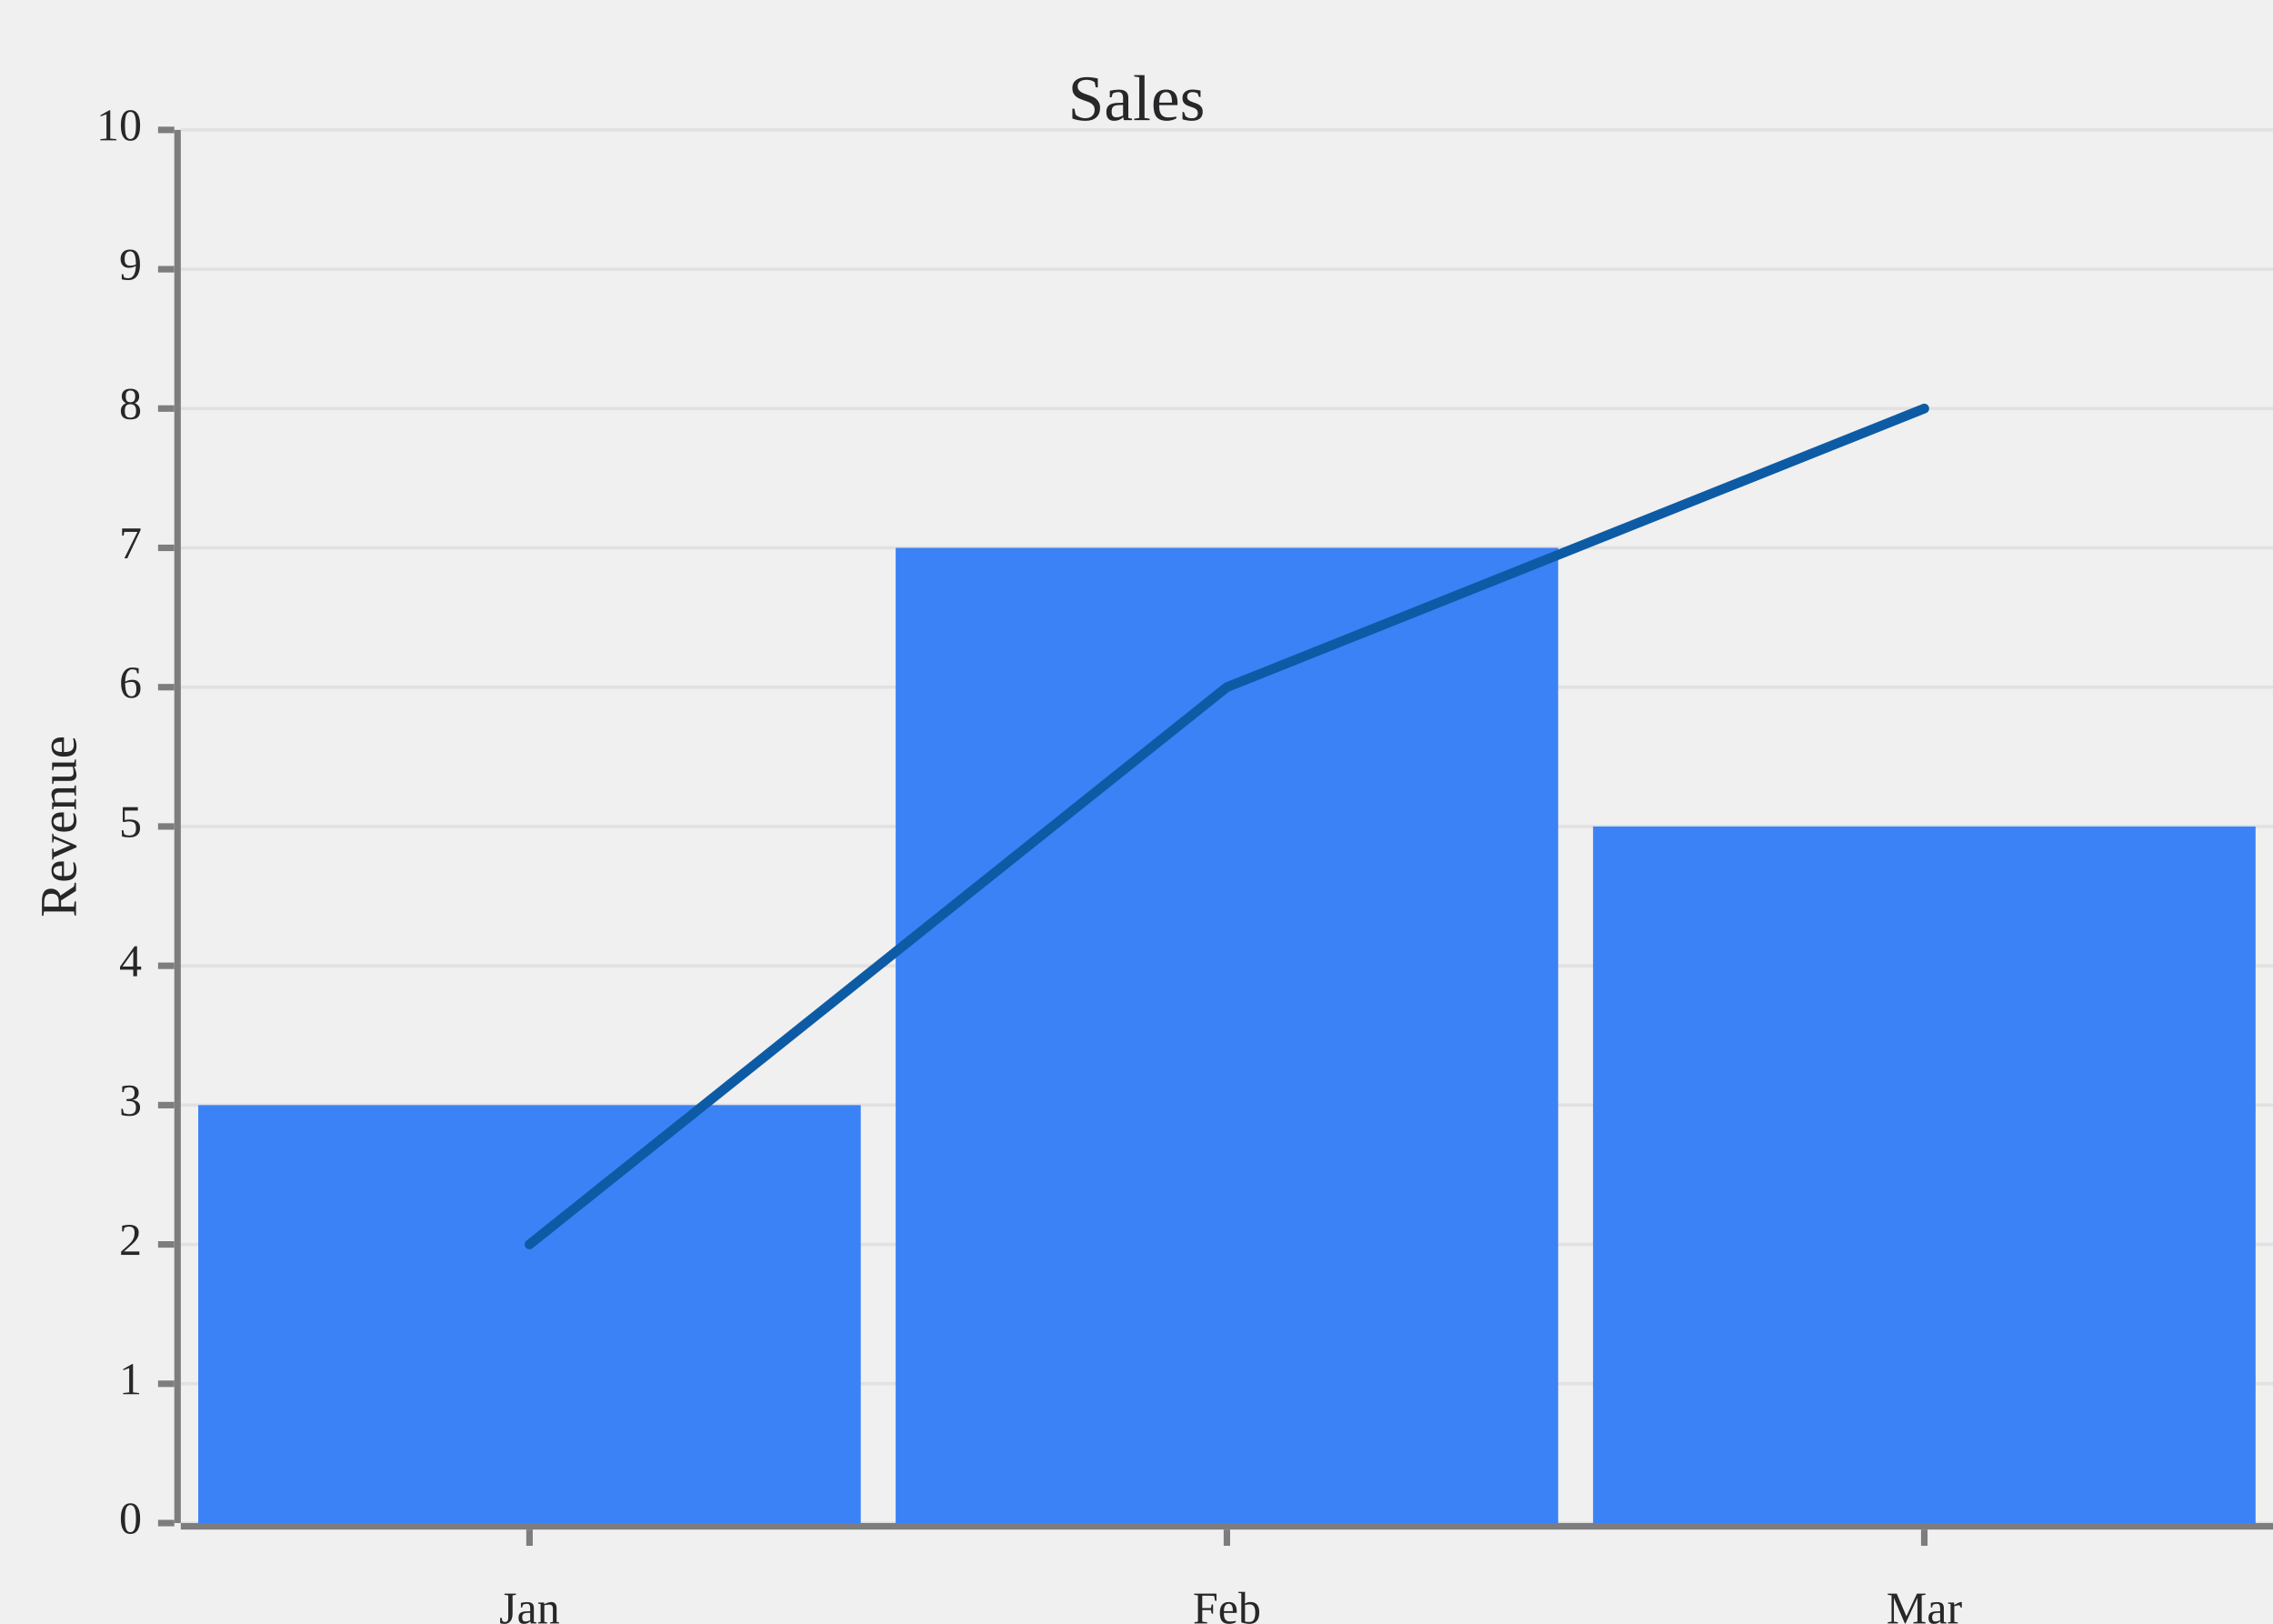
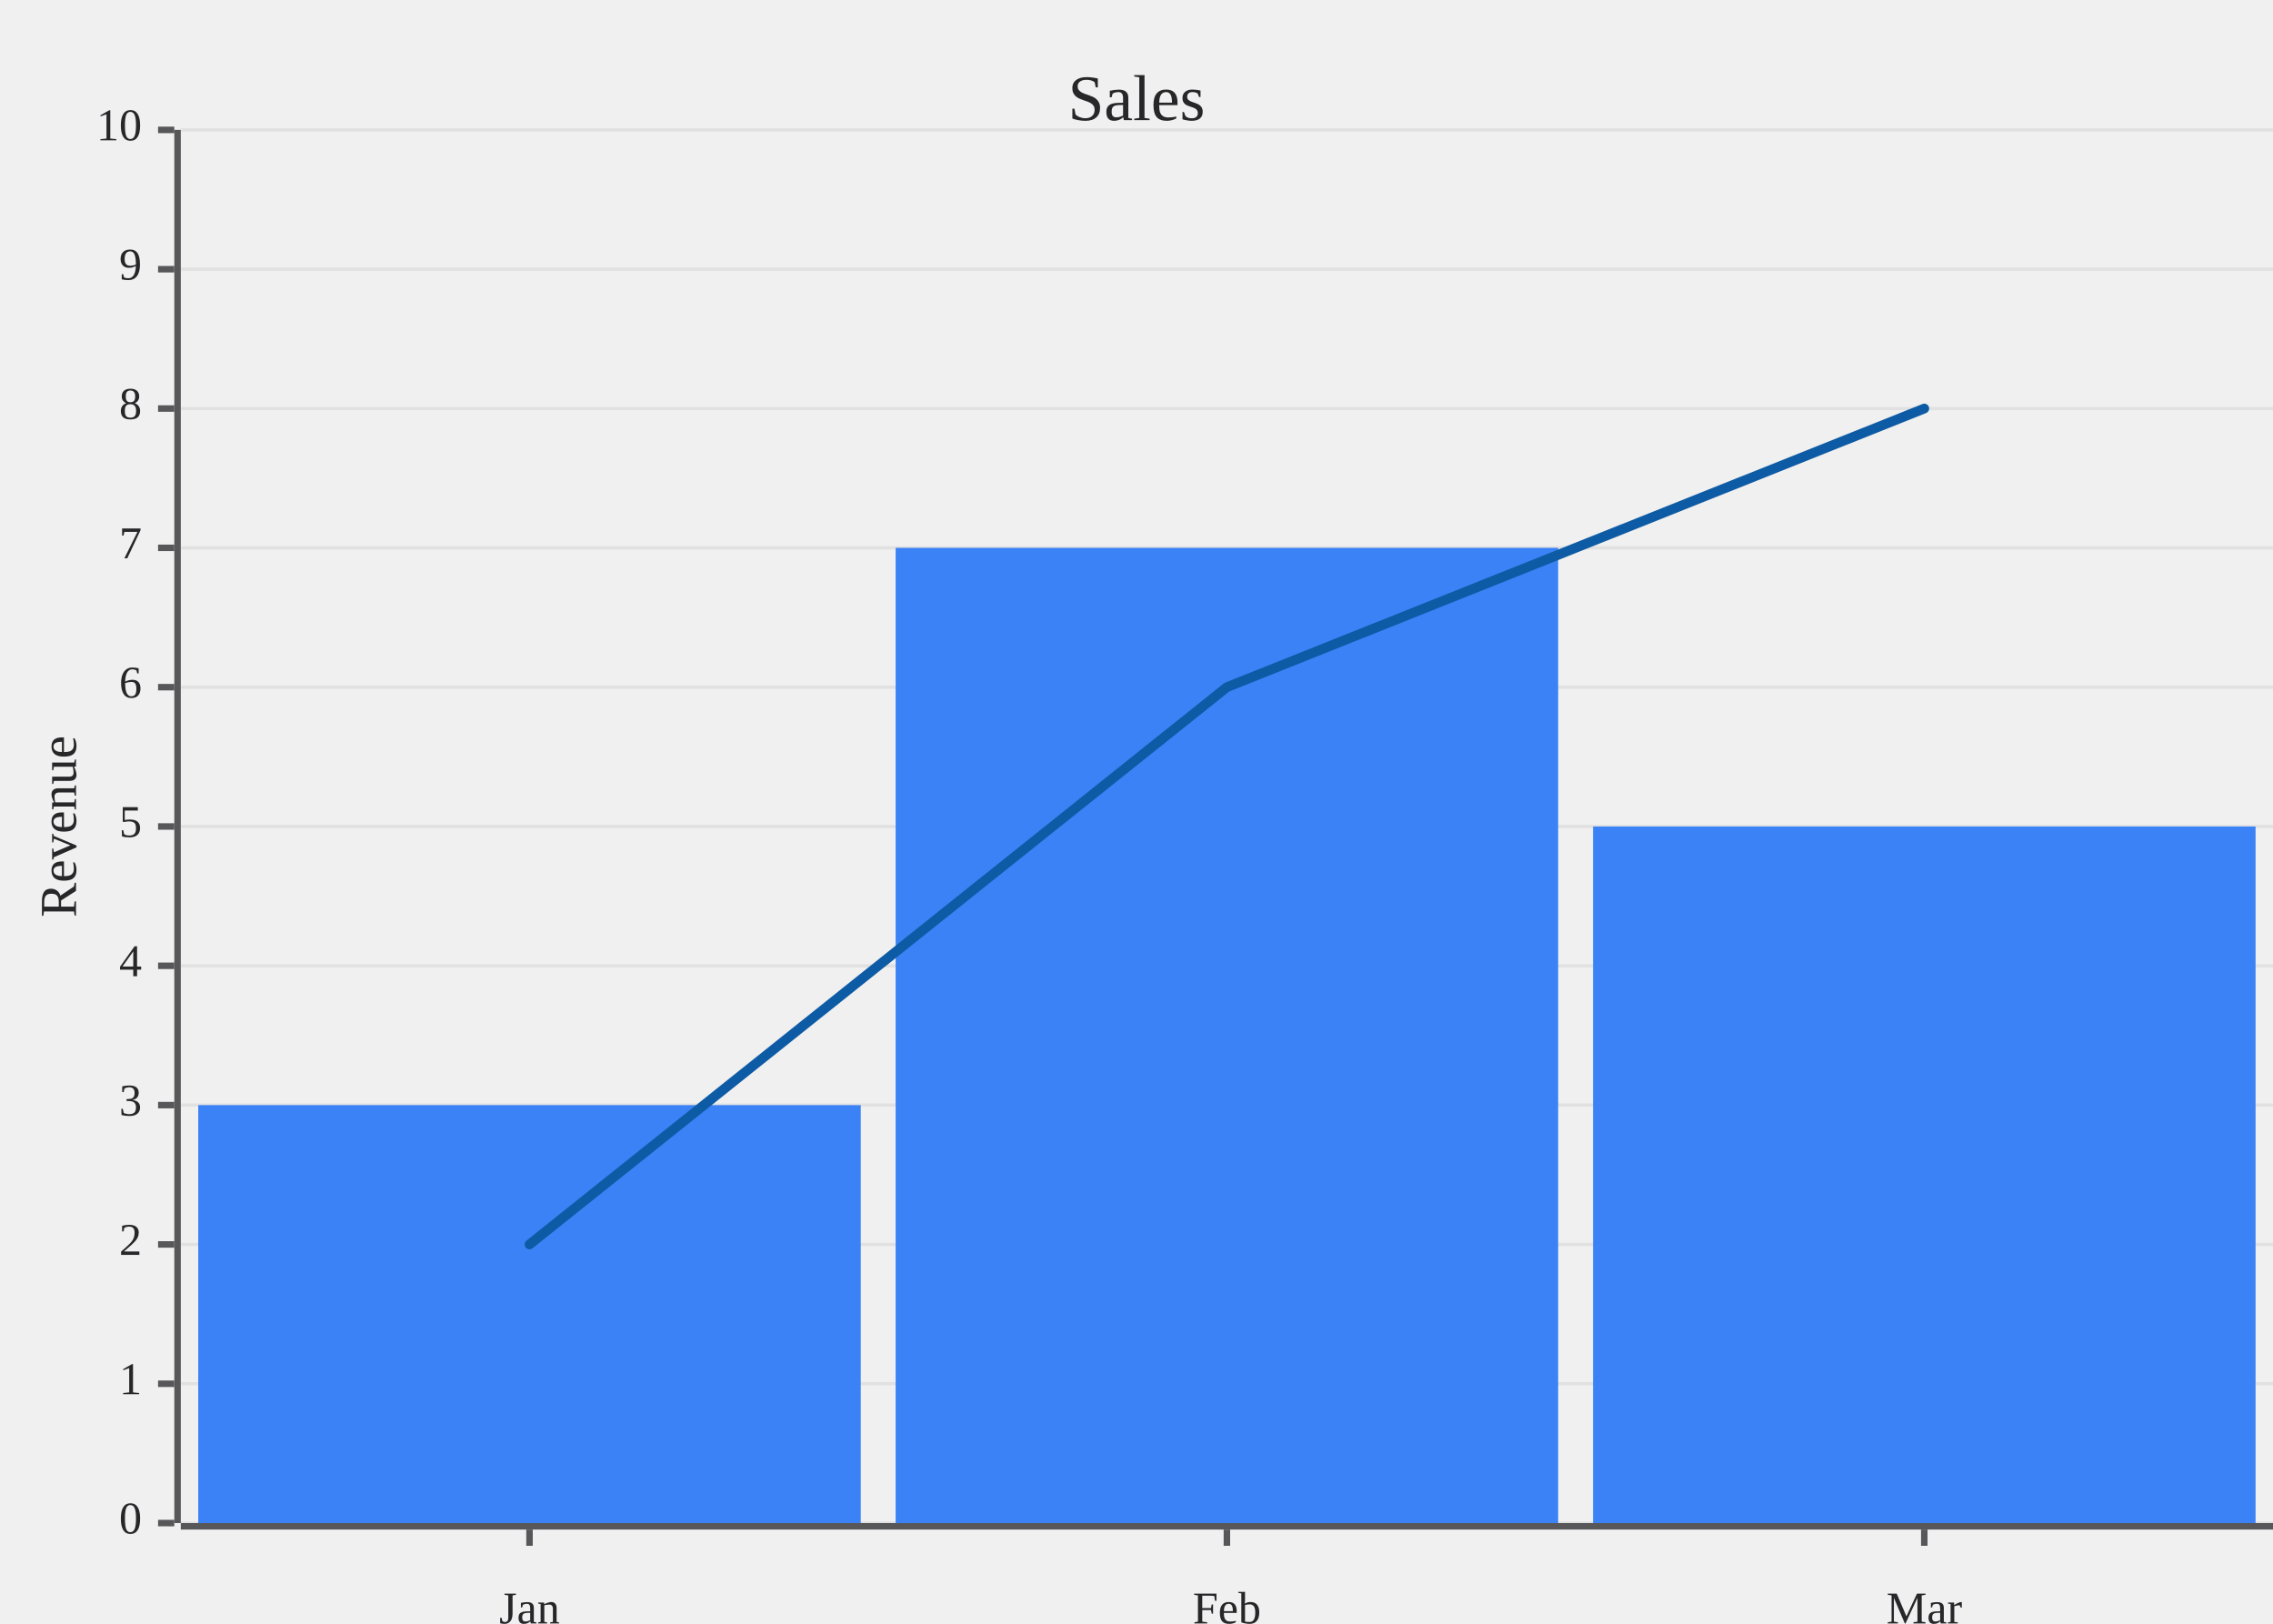
<svg xmlns="http://www.w3.org/2000/svg" data-xychart-colors="1" viewBox="0 0 700 500" width="100%" height="100%" style="--bg:#FFFFFF;--fg:#27272A;--font:Inter;background:#FFFFFF;max-width:700px" id="char-xychart-mermaid-4bojql" class="xychart" aria-roledescription="xychart">
  <style>
  text { font-family: var(--font, 'Inter'), system-ui, sans-serif; }
  svg {
    /* Derived from --bg and --fg (overridable via --line, --accent, etc.) */
    --_text:          #27272A;
-     --_text-sec:      #7d7d7f;
-     --_text-muted:    #a9a9aa;
-     --_text-faint:    #c9c9ca;
+     --_text-sec:      #575759;
+     --_text-muted:    #707072;
+     --_text-faint:    #8a8a8c;
    --_line:          #939395;
    --_arrow:         #47474a;
    --_node-fill:     #f9f9f9;
    --_node-stroke:   #d4d4d4;
    --_group-fill:    #FFFFFF;
    --_group-hdr:     #f4f4f4;
    --_inner-stroke:  #e5e5e5;
    --_key-badge:     #e9e9ea;
  }
</style>
  <style>
  .xychart-grid { stroke: #e1e1e1; stroke-width: 1; }
  .xychart-axis-line { fill: none; }
  .xychart-tick { fill: none; }
-   .xychart-x-axis-line { stroke: #7d7d7f; }
-   .xychart-y-axis-line { stroke: #7d7d7f; }
-   .xychart-x-tick { stroke: #7d7d7f; }
-   .xychart-y-tick { stroke: #7d7d7f; }
+   .xychart-x-axis-line { stroke: #575759; }
+   .xychart-y-axis-line { stroke: #575759; }
+   .xychart-x-tick { stroke: #575759; }
+   .xychart-y-tick { stroke: #575759; }
  .xychart-bar { stroke: none; }
  .xychart-line { fill: none; stroke-width: 3; stroke-linecap: round; stroke-linejoin: round; }
  .xychart-dot { stroke: #FFFFFF; stroke-width: 2; }
  .xychart-label { fill: #27272A; }
  .xychart-x-label { fill: #27272A; }
  .xychart-y-label { fill: #27272A; }
  .xychart-axis-title { fill: #27272A; }
  .xychart-x-axis-title { fill: #27272A; }
  .xychart-y-axis-title { fill: #27272A; }
  .xychart-title { fill: #27272A; }
  .xychart-data-label { fill: #27272A; pointer-events: none; }
  svg {
    --xychart-color-0: #3b82f6;
    --xychart-color-1: #0d5ba5;
  }
  .xychart-bar.xychart-color-0 { fill: #3b82f6; }
  path.xychart-color-0, line.xychart-color-0 { stroke: #3b82f6; }
  circle.xychart-color-0 { fill: #3b82f6; }
  .xychart-bar.xychart-color-1 { fill: #0d5ba5; }
  path.xychart-color-1, line.xychart-color-1 { stroke: #0d5ba5; }
  circle.xychart-color-1 { fill: #0d5ba5; }
</style>
  <line x1="55.68" y1="469" x2="700" y2="469" class="xychart-grid" />
  <line x1="55.68" y1="426.1" x2="700" y2="426.1" class="xychart-grid" />
  <line x1="55.68" y1="383.2" x2="700" y2="383.2" class="xychart-grid" />
  <line x1="55.68" y1="340.3" x2="700" y2="340.3" class="xychart-grid" />
  <line x1="55.68" y1="297.4" x2="700" y2="297.4" class="xychart-grid" />
  <line x1="55.68" y1="254.5" x2="700" y2="254.5" class="xychart-grid" />
  <line x1="55.68" y1="211.6" x2="700" y2="211.6" class="xychart-grid" />
  <line x1="55.68" y1="168.7" x2="700" y2="168.7" class="xychart-grid" />
  <line x1="55.68" y1="125.8" x2="700" y2="125.8" class="xychart-grid" />
  <line x1="55.68" y1="82.9" x2="700" y2="82.9" class="xychart-grid" />
  <line x1="55.68" y1="40" x2="700" y2="40" class="xychart-grid" />
  <line x1="55.68" y1="470" x2="700" y2="470" class="xychart-axis-line xychart-x-axis-line" stroke-width="2" />
  <line x1="163.07" y1="471" x2="163.07" y2="476" class="xychart-tick xychart-x-tick" stroke-width="2" />
  <line x1="377.84" y1="471" x2="377.84" y2="476" class="xychart-tick xychart-x-tick" stroke-width="2" />
  <line x1="592.61" y1="471" x2="592.61" y2="476" class="xychart-tick xychart-x-tick" stroke-width="2" />
  <line x1="54.68" y1="40" x2="54.68" y2="469" class="xychart-axis-line xychart-y-axis-line" stroke-width="2" />
  <line x1="53.68" y1="469" x2="48.68" y2="469" class="xychart-tick xychart-y-tick" stroke-width="2" />
  <line x1="53.68" y1="426.1" x2="48.68" y2="426.1" class="xychart-tick xychart-y-tick" stroke-width="2" />
  <line x1="53.68" y1="383.2" x2="48.68" y2="383.2" class="xychart-tick xychart-y-tick" stroke-width="2" />
  <line x1="53.68" y1="340.3" x2="48.68" y2="340.3" class="xychart-tick xychart-y-tick" stroke-width="2" />
  <line x1="53.68" y1="297.4" x2="48.68" y2="297.4" class="xychart-tick xychart-y-tick" stroke-width="2" />
  <line x1="53.68" y1="254.5" x2="48.68" y2="254.5" class="xychart-tick xychart-y-tick" stroke-width="2" />
  <line x1="53.68" y1="211.6" x2="48.68" y2="211.6" class="xychart-tick xychart-y-tick" stroke-width="2" />
  <line x1="53.68" y1="168.7" x2="48.68" y2="168.7" class="xychart-tick xychart-y-tick" stroke-width="2" />
  <line x1="53.68" y1="125.8" x2="48.68" y2="125.8" class="xychart-tick xychart-y-tick" stroke-width="2" />
  <line x1="53.68" y1="82.9" x2="48.68" y2="82.9" class="xychart-tick xychart-y-tick" stroke-width="2" />
  <line x1="53.68" y1="40" x2="48.68" y2="40" class="xychart-tick xychart-y-tick" stroke-width="2" />
  <rect x="61.05" y="340.3" width="204.03" height="128.7" class="xychart-bar xychart-color-0" data-value="3" data-label="Jan" />
  <rect x="275.83" y="168.7" width="204.03" height="300.3" class="xychart-bar xychart-color-0" data-value="7" data-label="Feb" />
  <rect x="490.6" y="254.5" width="204.03" height="214.5" class="xychart-bar xychart-color-0" data-value="5" data-label="Mar" />
  <path d="M163.07,383.2 L377.84,211.6 L592.61,125.8" class="xychart-line xychart-color-1" />
  <text x="163.07" y="495" text-anchor="middle" font-size="14" font-weight="400" dy="0.35em" class="xychart-label xychart-x-label">Jan</text>
  <text x="377.842" y="495" text-anchor="middle" font-size="14" font-weight="400" dy="0.35em" class="xychart-label xychart-x-label">Feb</text>
  <text x="592.614" y="495" text-anchor="middle" font-size="14" font-weight="400" dy="0.35em" class="xychart-label xychart-x-label">Mar</text>
  <text x="43.684" y="469" text-anchor="end" dominant-baseline="middle" font-size="14" font-weight="400" class="xychart-label xychart-y-label">0</text>
  <text x="43.684" y="426.1" text-anchor="end" dominant-baseline="middle" font-size="14" font-weight="400" class="xychart-label xychart-y-label">1</text>
  <text x="43.684" y="383.2" text-anchor="end" dominant-baseline="middle" font-size="14" font-weight="400" class="xychart-label xychart-y-label">2</text>
  <text x="43.684" y="340.3" text-anchor="end" dominant-baseline="middle" font-size="14" font-weight="400" class="xychart-label xychart-y-label">3</text>
  <text x="43.684" y="297.4" text-anchor="end" dominant-baseline="middle" font-size="14" font-weight="400" class="xychart-label xychart-y-label">4</text>
  <text x="43.684" y="254.5" text-anchor="end" dominant-baseline="middle" font-size="14" font-weight="400" class="xychart-label xychart-y-label">5</text>
  <text x="43.684" y="211.6" text-anchor="end" dominant-baseline="middle" font-size="14" font-weight="400" class="xychart-label xychart-y-label">6</text>
  <text x="43.684" y="168.7" text-anchor="end" dominant-baseline="middle" font-size="14" font-weight="400" class="xychart-label xychart-y-label">7</text>
  <text x="43.684" y="125.8" text-anchor="end" dominant-baseline="middle" font-size="14" font-weight="400" class="xychart-label xychart-y-label">8</text>
  <text x="43.684" y="82.9" text-anchor="end" dominant-baseline="middle" font-size="14" font-weight="400" class="xychart-label xychart-y-label">9</text>
  <text x="43.684" y="40" text-anchor="end" dominant-baseline="middle" font-size="14" font-weight="400" class="xychart-label xychart-y-label">10</text>
  <text x="17.8" y="254.5" text-anchor="middle" transform="rotate(-90,17.8,254.5)" font-size="16" font-weight="400" dy="0.35em" class="xychart-axis-title xychart-y-axis-title">Revenue</text>
  <text x="350" y="30" text-anchor="middle" font-size="20" font-weight="500" dy="0.35em" class="xychart-title">Sales</text>
</svg>
